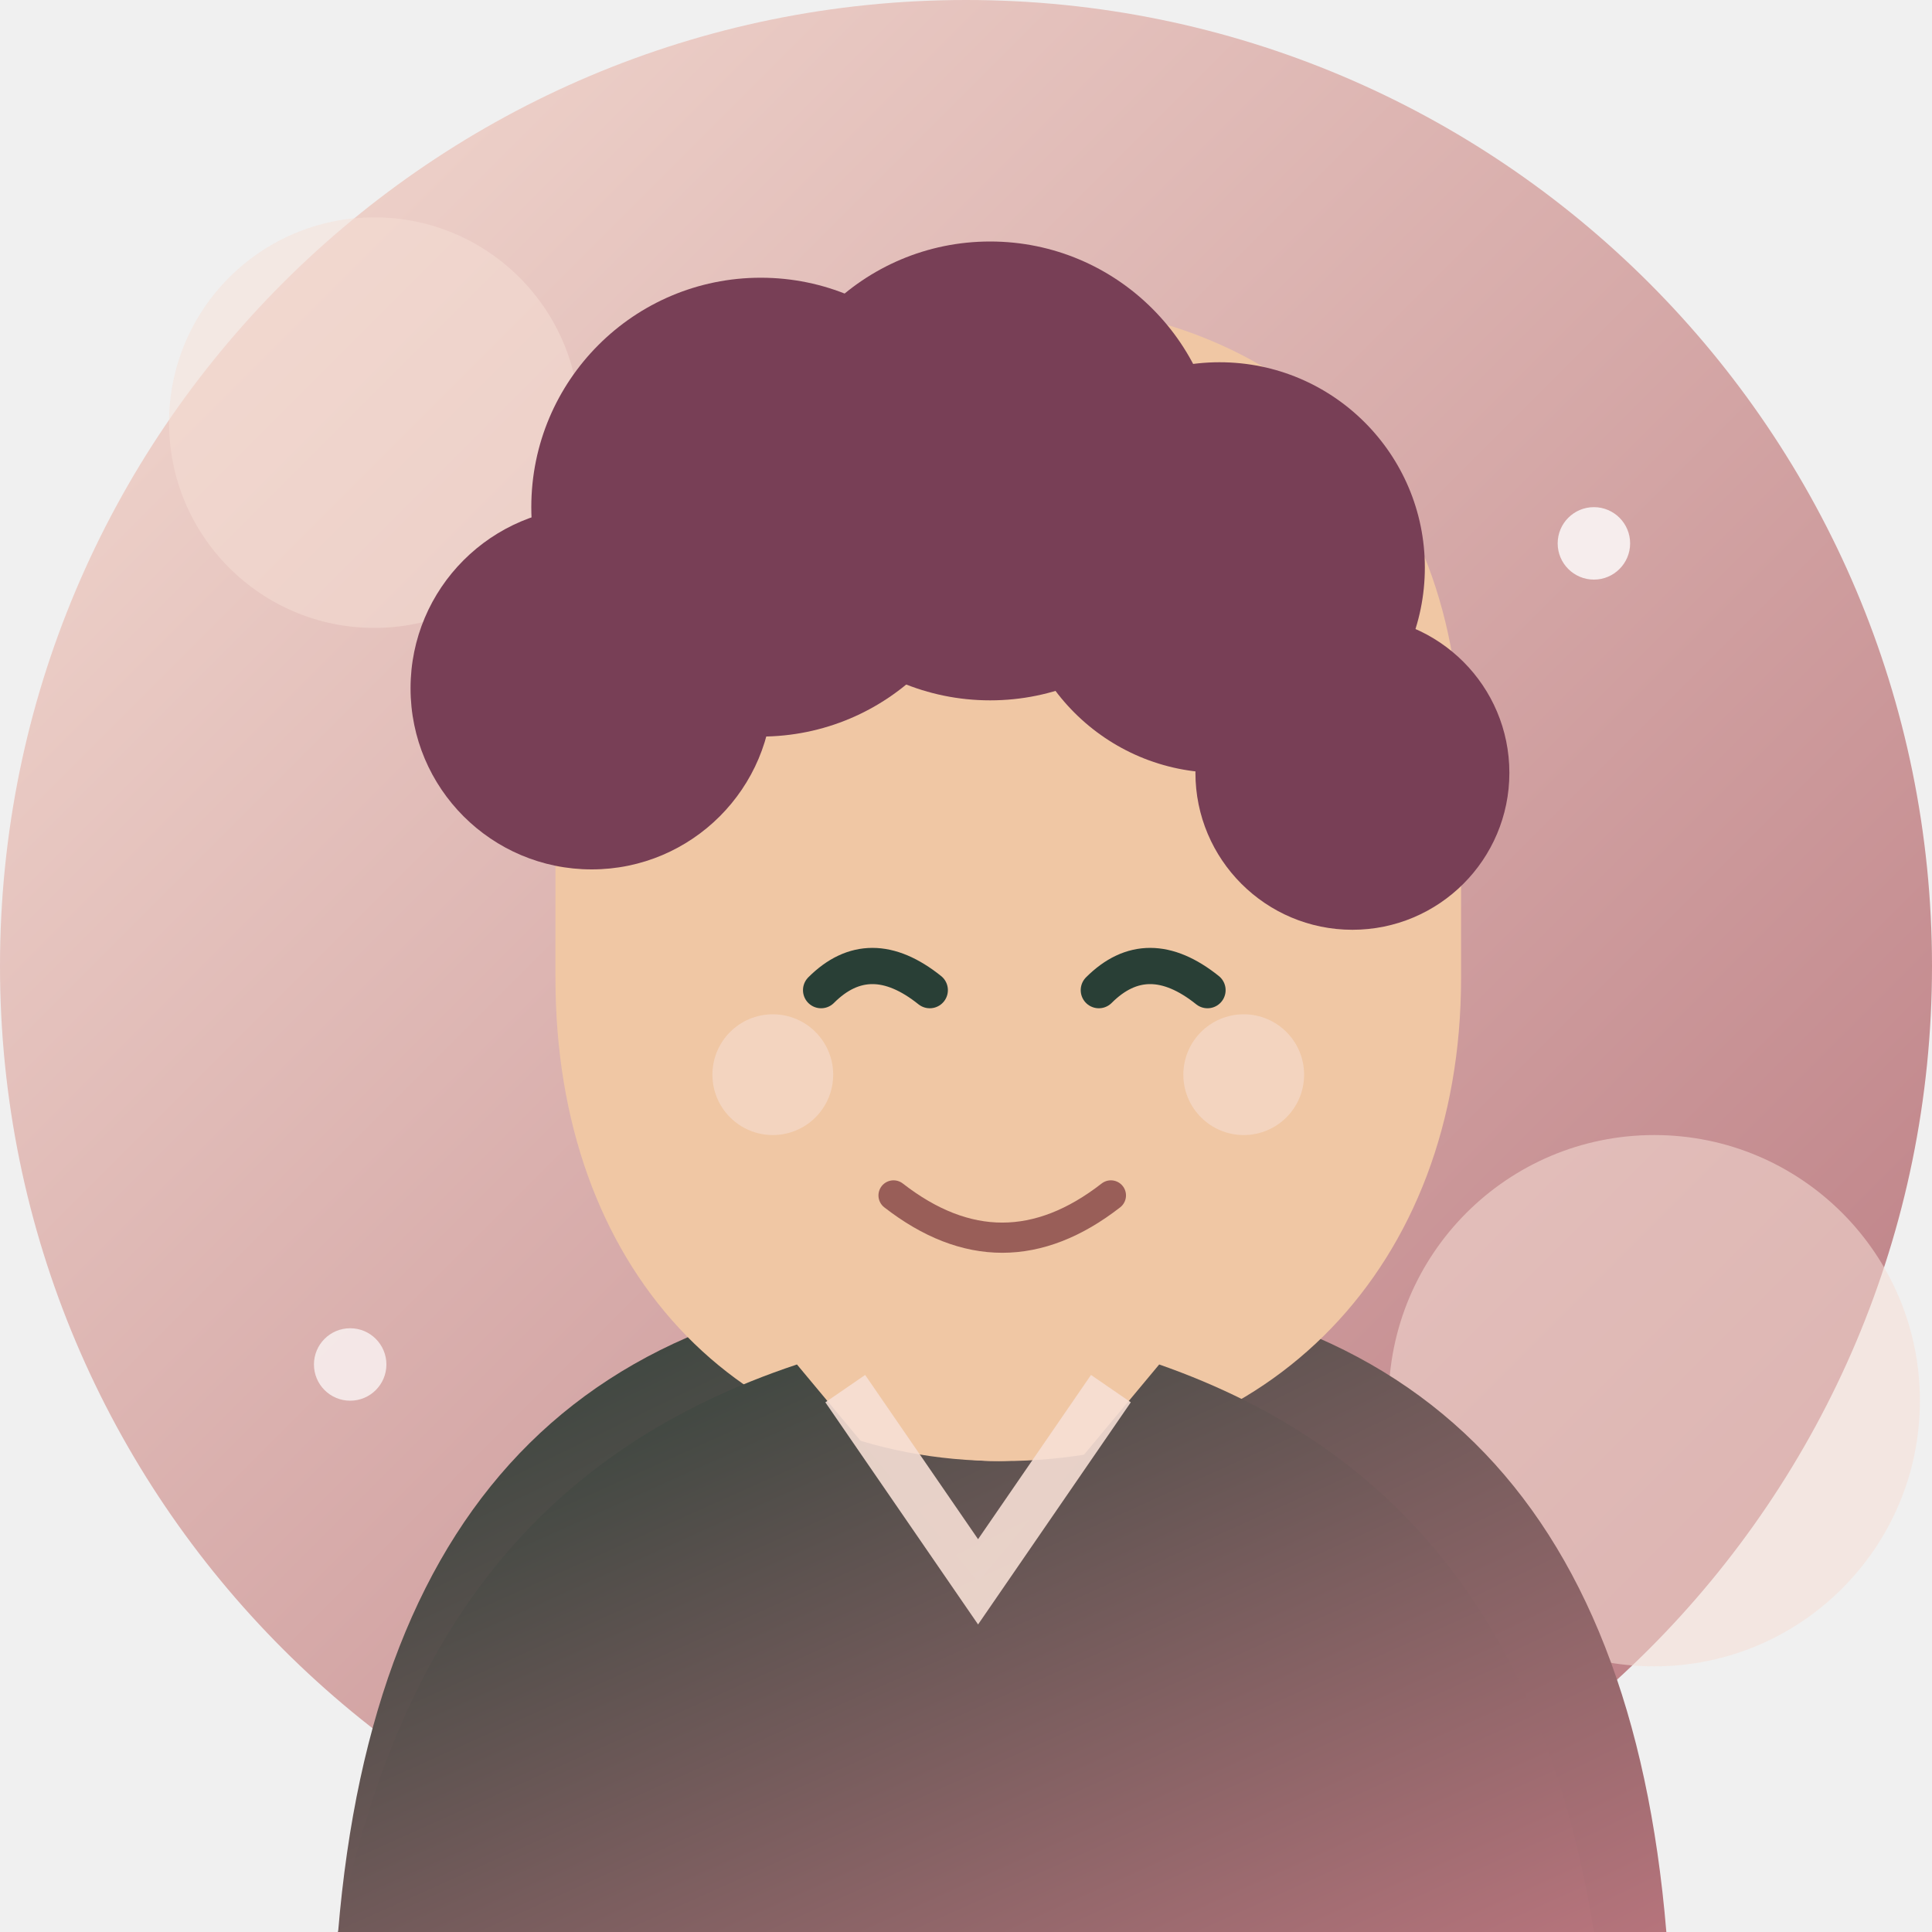
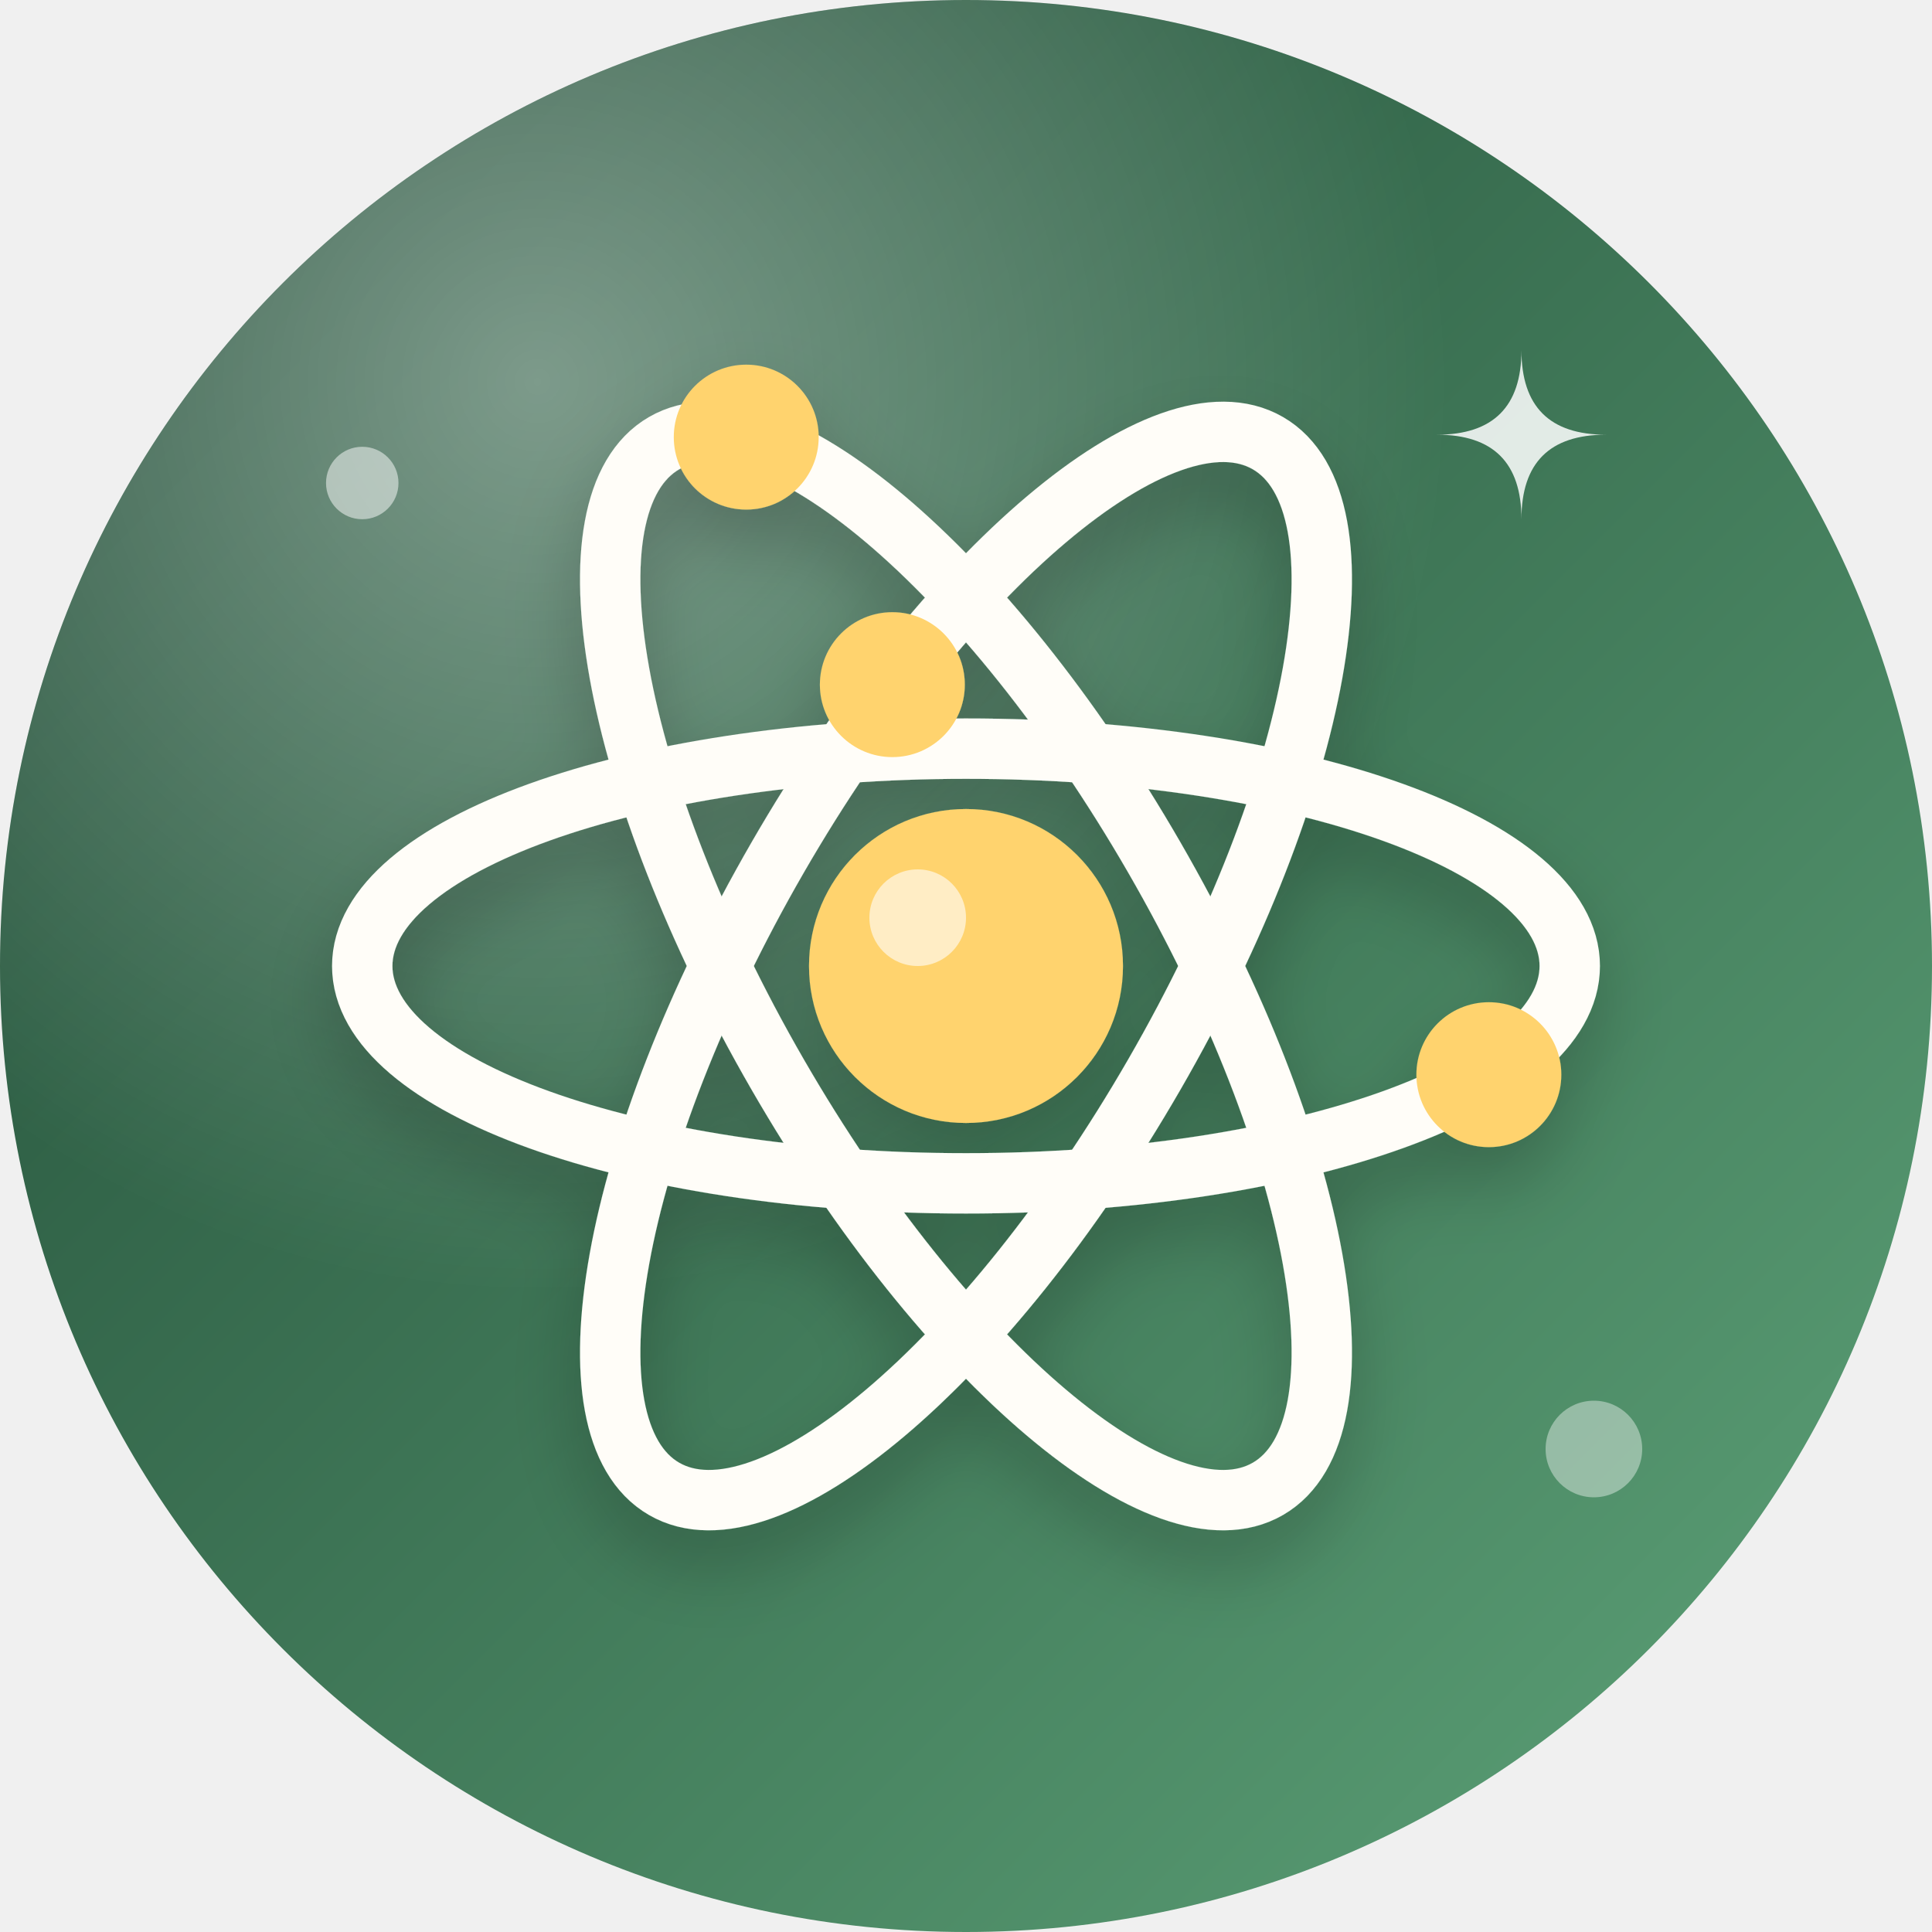
- <svg xmlns="http://www.w3.org/2000/svg" viewBox="0 0 160 160" role="img" aria-label="Illustrated student portrait">
+ <svg xmlns="http://www.w3.org/2000/svg" viewBox="0 0 160 160" role="img" aria-label="Atom">
  <defs>
-     <linearGradient id="bg" x1="0" y1="0" x2="1" y2="1">
-       <stop stop-color="#f6dfd5" />
-       <stop offset="1" stop-color="#b6747c" />
+     <linearGradient id="g" x1="0" y1="0" x2="1" y2="1">
+       <stop stop-color="#1d4632" />
+       <stop offset="1" stop-color="#5fa57a" />
    </linearGradient>
-     <linearGradient id="shirt" x1="0" y1="0" x2="1" y2="1">
-       <stop stop-color="#293f36" />
-       <stop offset="1" stop-color="#b6747c" />
-     </linearGradient>
+     <radialGradient id="h" cx=".28" cy=".2" r=".85">
+       <stop stop-color="#fff" stop-opacity=".38" />
+       <stop offset=".55" stop-color="#fff" stop-opacity="0" />
+     </radialGradient>
+     <filter id="s" x="-20%" y="-20%" width="140%" height="140%">
+       <feDropShadow dx="0" dy="3" stdDeviation="3" flood-color="#000" flood-opacity=".22" />
+     </filter>
  </defs>
-   <rect width="160" height="160" rx="80" fill="url(#bg)" />
-   <circle cx="31" cy="35" r="17" fill="#f6dfd5" opacity=".5" />
-   <circle cx="137" cy="116" r="22" fill="#f6dfd5" opacity=".55" />
-   <path d="M28 160c3-36 21-54 55-54s52 18 55 54" fill="url(#shirt)" />
-   <path d="M68 99v16c9 8 20 8 29 0V98" fill="#f0c7a4" />
-   <path d="M46 63c0-24 14-38 37-38s38 14 38 38v18c0 24-16 40-38 40S46 105 46 81Z" fill="#f0c7a4" />
-   <g fill="#783f56">
-     <circle cx="49" cy="57" r="15" />
-     <circle cx="63" cy="42" r="19" />
-     <circle cx="82" cy="39" r="19" />
-     <circle cx="101" cy="47" r="17" />
-     <circle cx="112" cy="64" r="13" />
+   <circle cx="80" cy="80" r="80" fill="url(#g)" />
+   <circle cx="80" cy="80" r="80" fill="url(#h)" />
+   <circle cx="30" cy="40" r="3" fill="#fff" opacity="0.5" />
+   <circle cx="132" cy="120" r="4" fill="#fff" opacity="0.4" />
+   <path d="M126 29Q126 36 133 36Q126 36 126 43Q126 36 119 36Q126 36 126 29Z" fill="#fff" opacity="0.85" />
+   <g filter="url(#s)" stroke-linecap="round" stroke-linejoin="round">
+     <ellipse cx="80" cy="80" rx="50" ry="18" fill="none" stroke="#fffdf8" stroke-width="5" transform="rotate(0 80 80)" />
+     <ellipse cx="80" cy="80" rx="50" ry="18" fill="none" stroke="#fffdf8" stroke-width="5" transform="rotate(60 80 80)" />
+     <ellipse cx="80" cy="80" rx="50" ry="18" fill="none" stroke="#fffdf8" stroke-width="5" transform="rotate(120 80 80)" />
+     <circle cx="123.3" cy="89.0" r="6" fill="#ffd36e" />
+     <circle cx="61.8" cy="36.2" r="6" fill="#ffd36e" />
+     <circle cx="73.9" cy="56.7" r="6" fill="#ffd36e" />
+     <circle cx="80" cy="80" r="13" fill="#ffd36e" />
+     <circle cx="76" cy="76" r="4" fill="#fff" opacity=".6" />
  </g>
-   <path d="M68 82q4-4 9 0M91 82q4-4 9 0" fill="none" stroke="#293f36" stroke-width="3" stroke-linecap="round" />
-   <path d="M74 99q9 7 18 0" fill="none" stroke="#995e58" stroke-width="2.5" stroke-linecap="round" />
-   <circle cx="64" cy="89" r="5" fill="#f6dfd5" opacity=".55" />
-   <circle cx="103" cy="89" r="5" fill="#f6dfd5" opacity=".55" />
-   <path d="M28 160c5-25 17-40 38-47l15 18 15-18c20 7 32 22 36 47Z" fill="url(#shirt)" />
-   <path d="m70 115 11 16 11-16" fill="none" stroke="#f6dfd5" stroke-width="4" opacity=".9" />
-   <circle cx="29" cy="113" r="3" fill="#fff" opacity=".7" />
-   <circle cx="132" cy="45" r="3" fill="#fff" opacity=".8" />
</svg>
